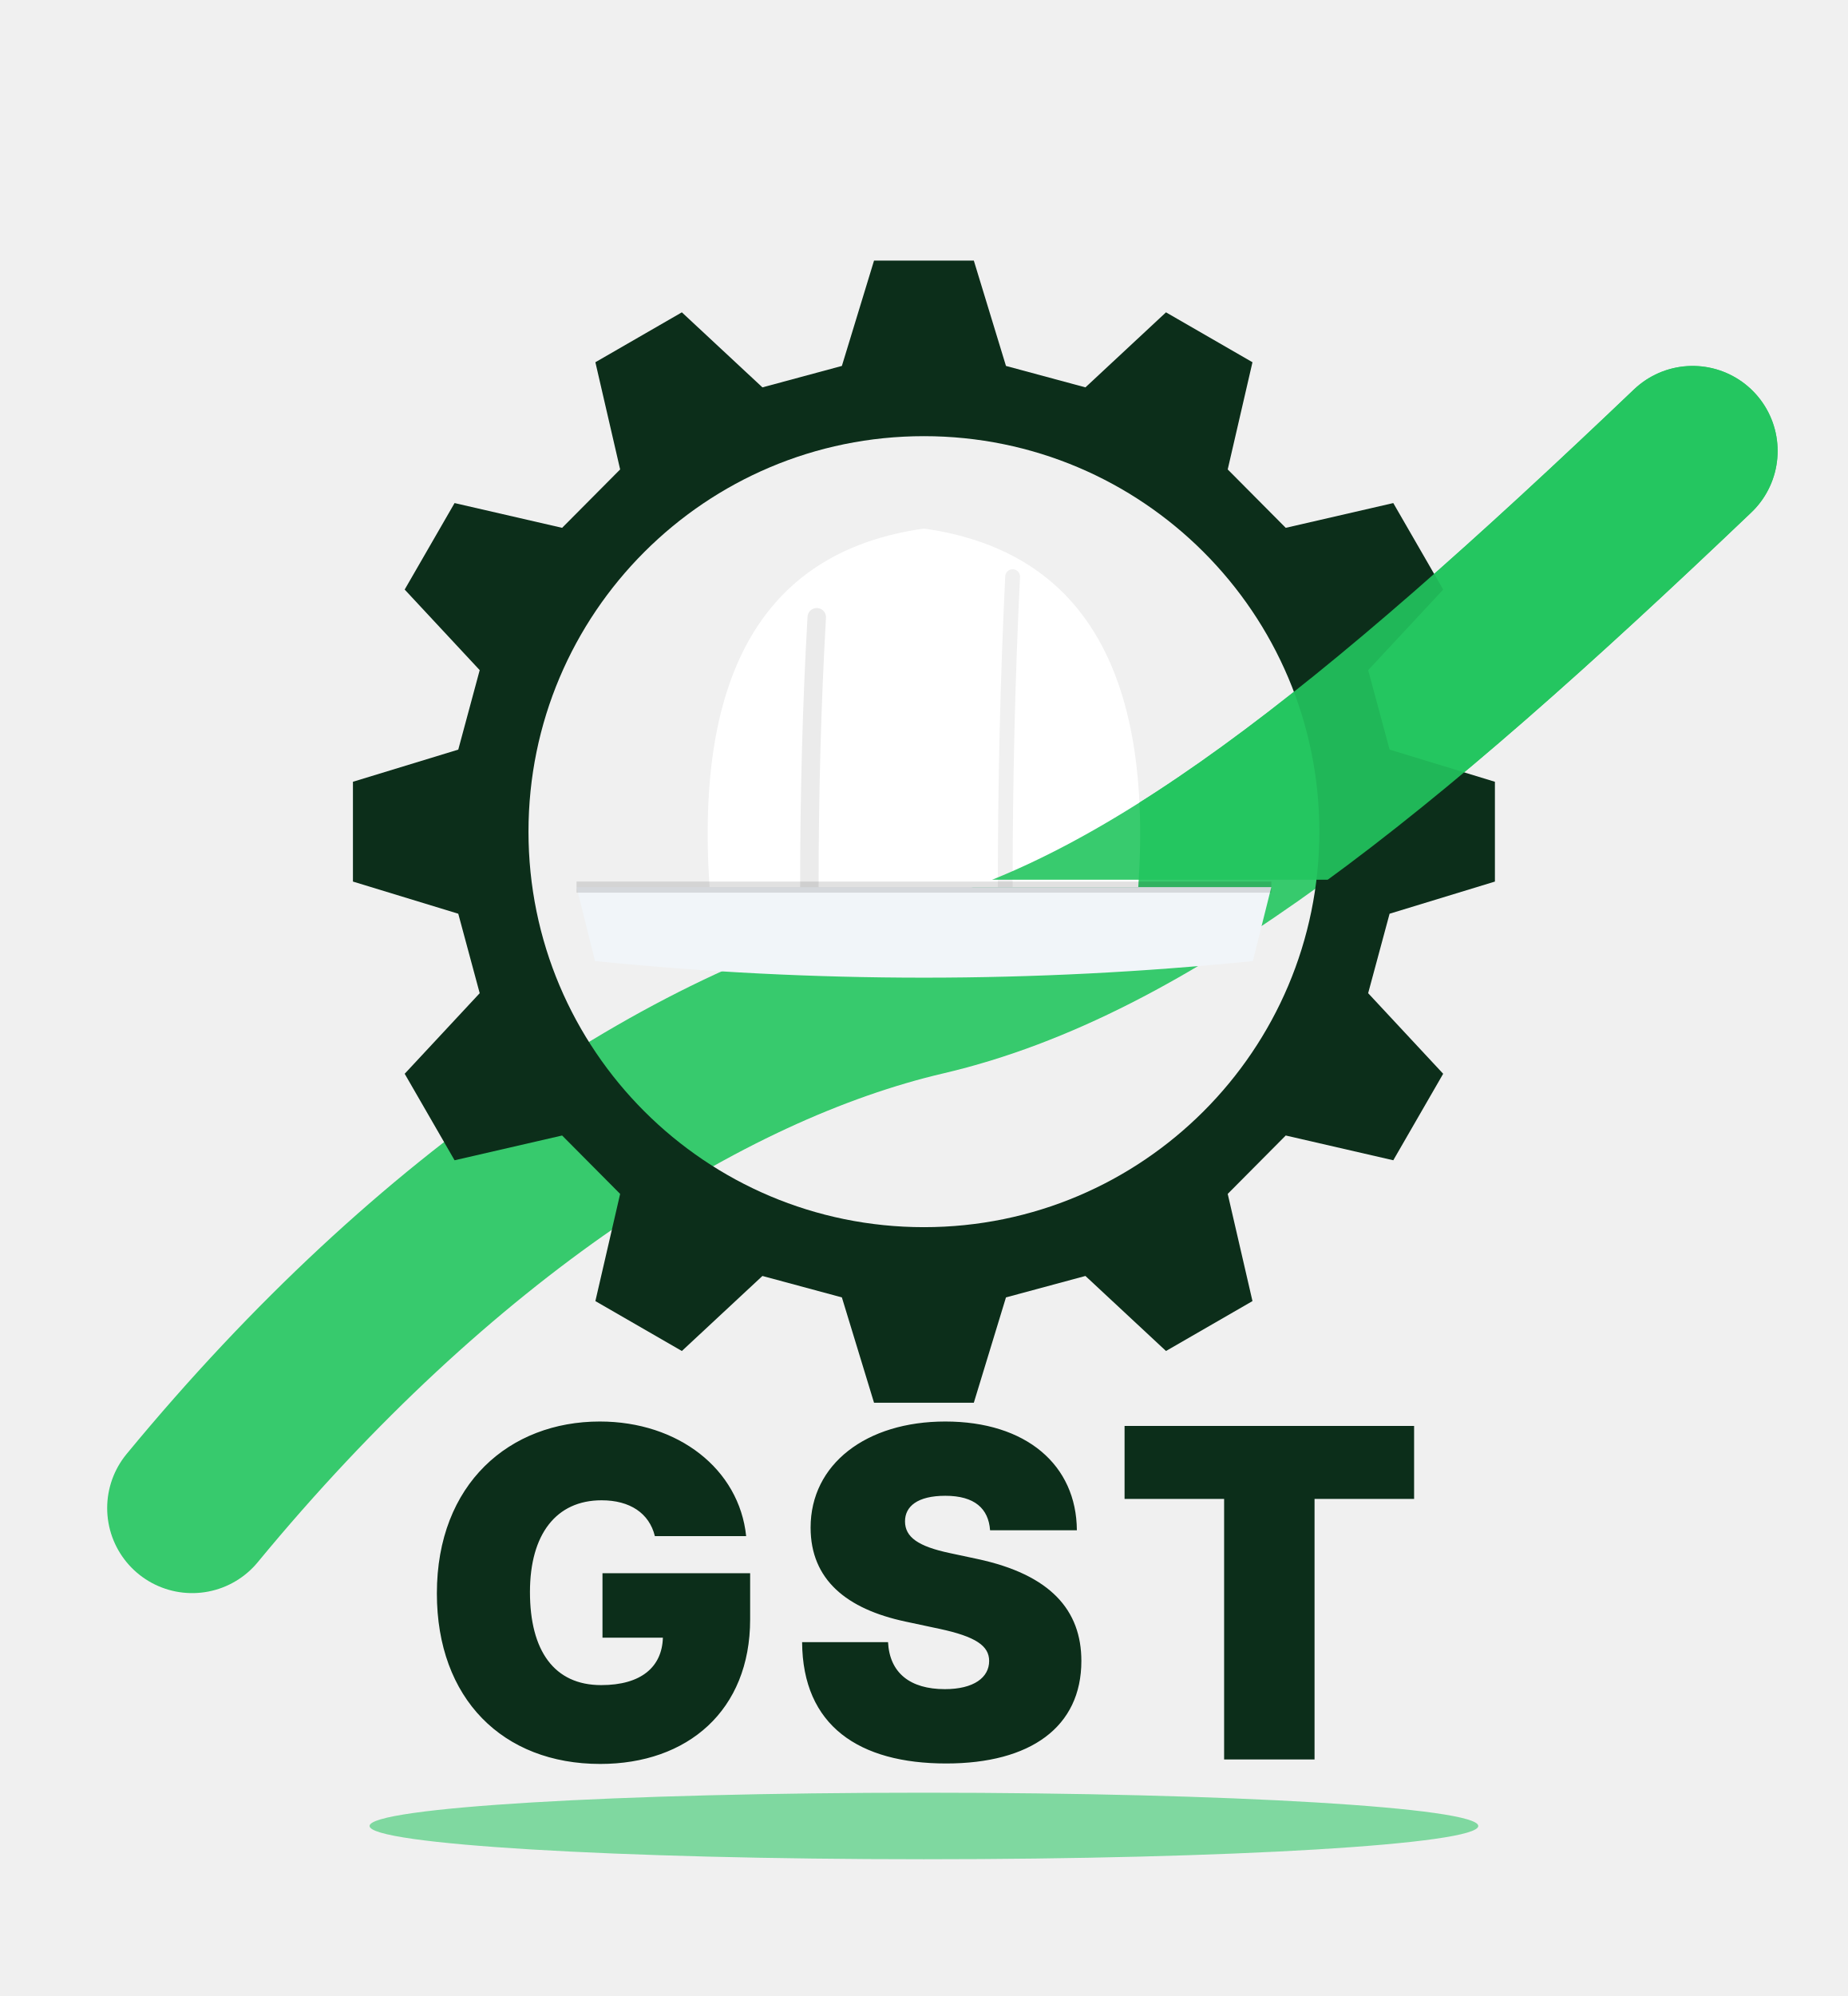
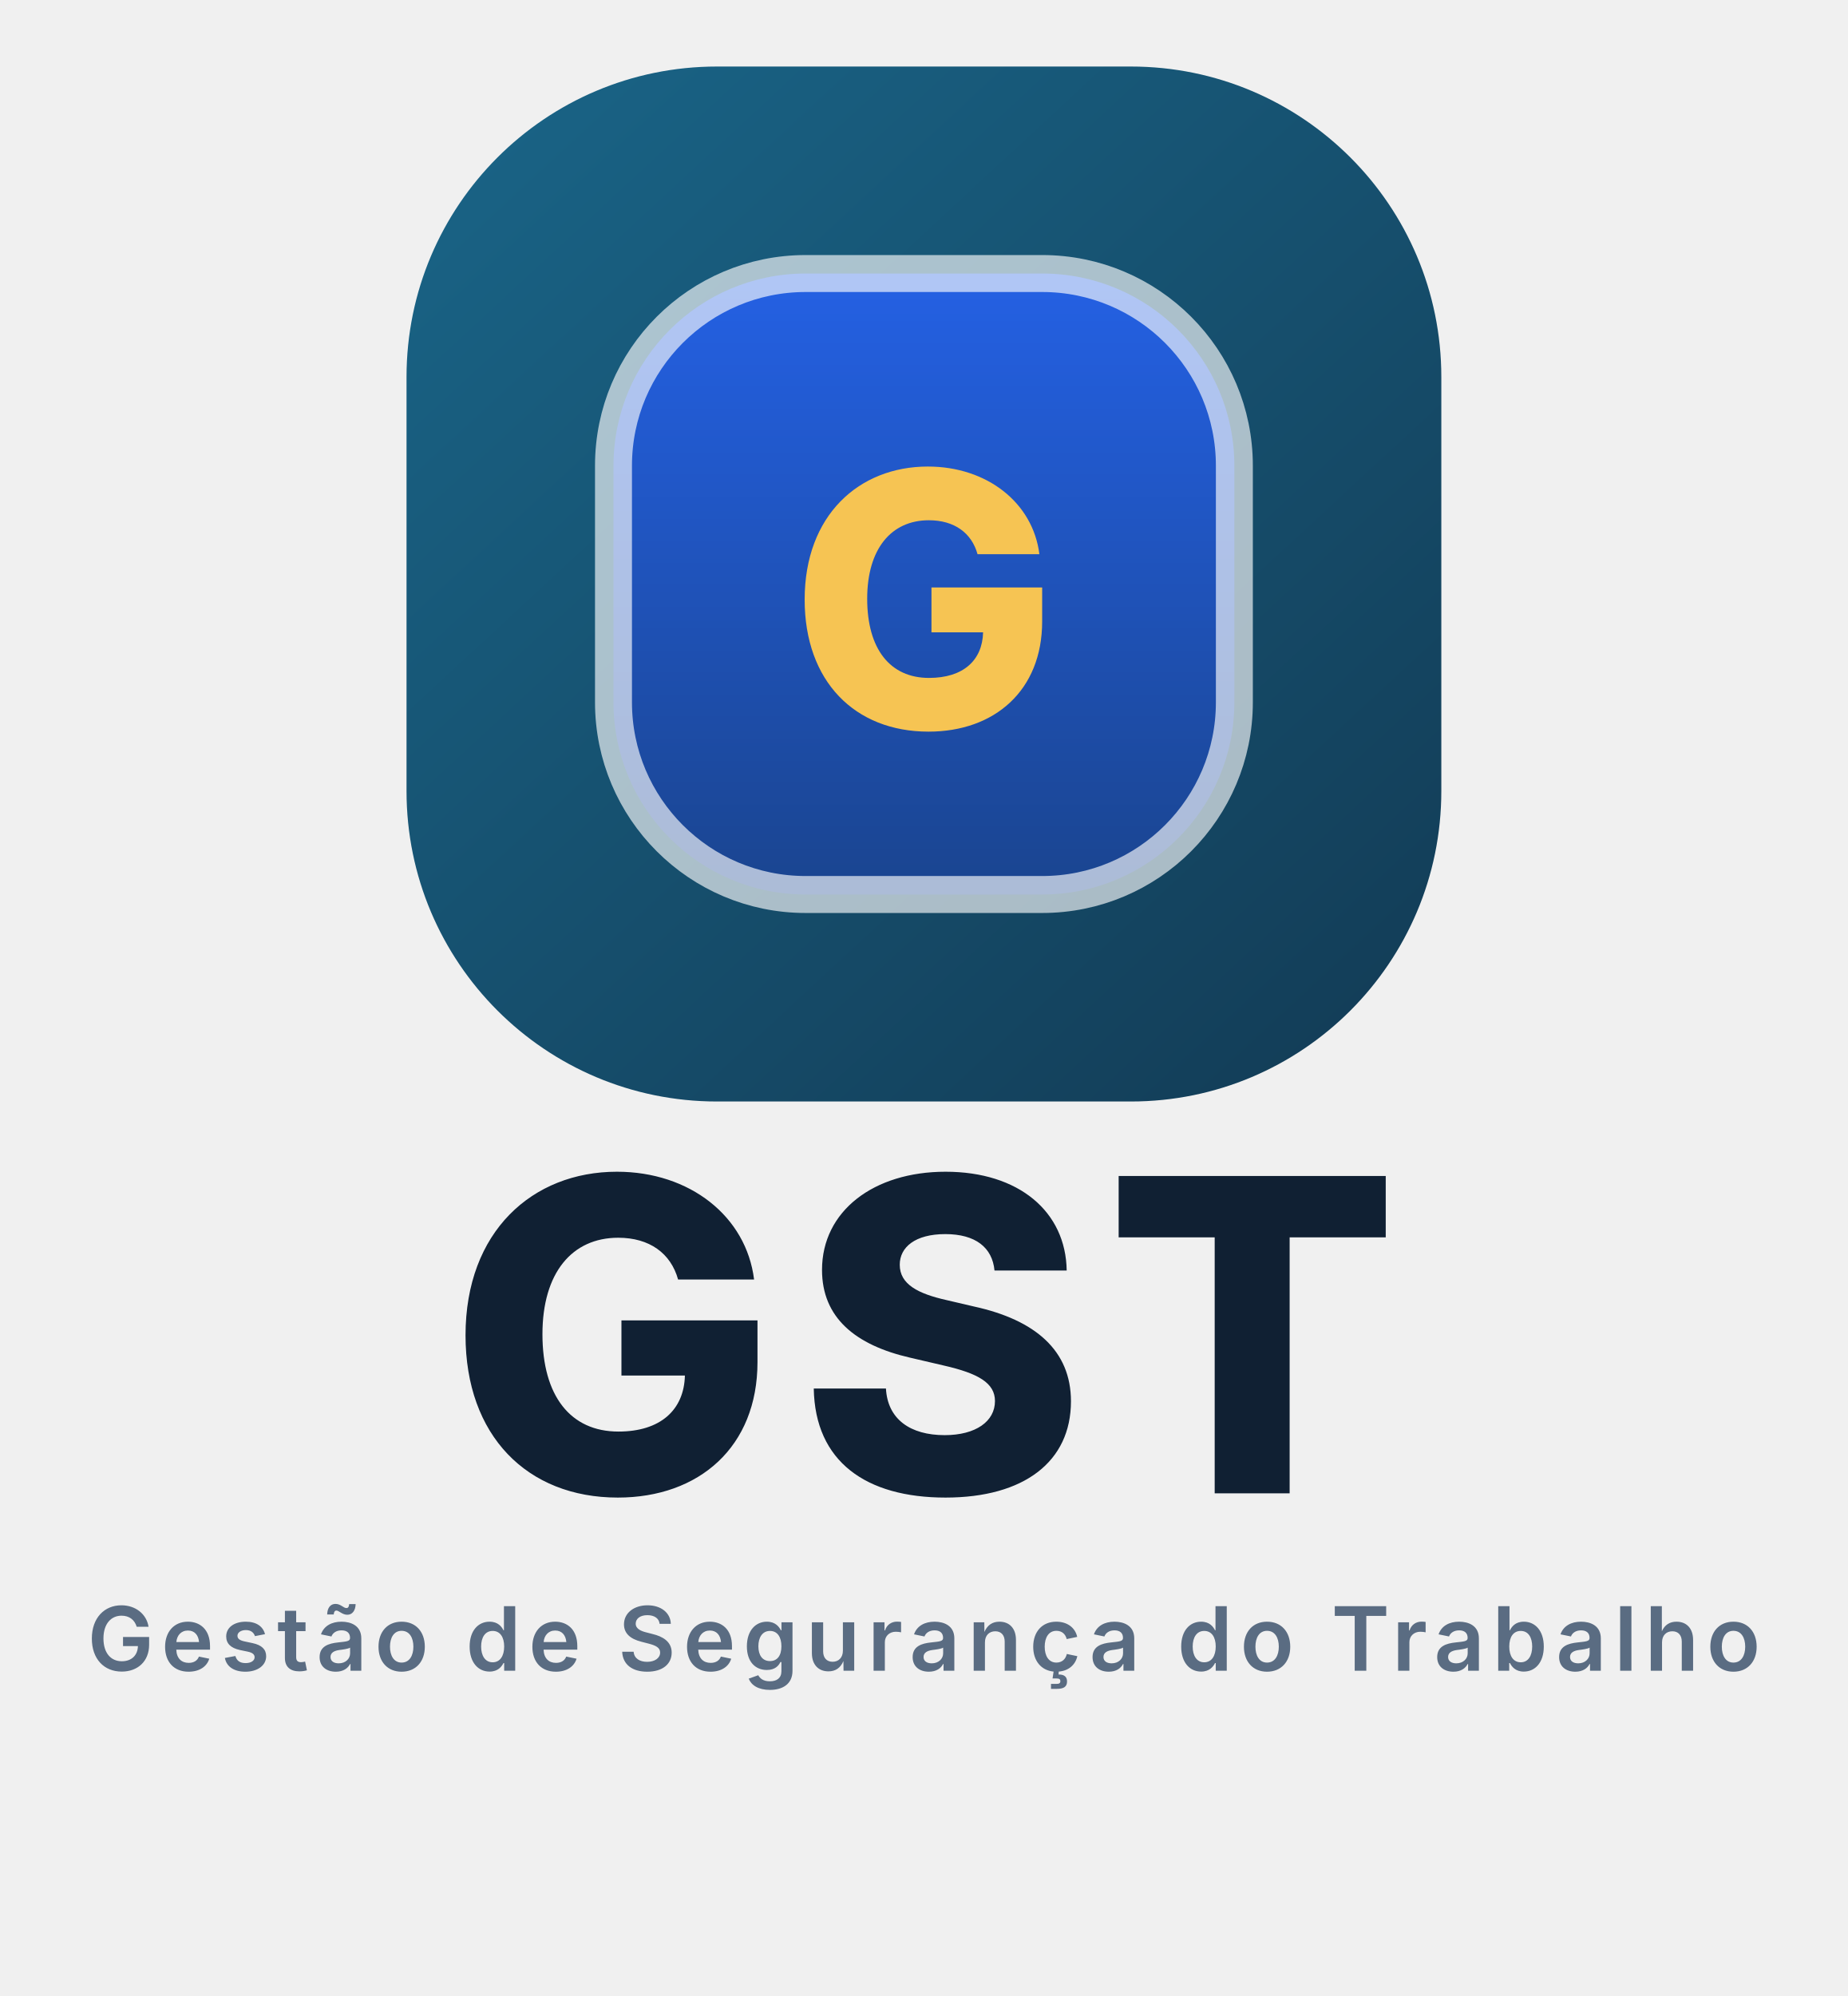
<svg xmlns="http://www.w3.org/2000/svg" viewBox="0 0 500 540" fill="none">
  <defs>
-     <mask id="hub2">
-       <rect width="500" height="540" fill="white" />
-       <circle cx="250" cy="225" r="107" fill="black" />
-     </mask>
-     <clipPath id="front2">
-       <rect x="210" y="0" width="290" height="238" />
-     </clipPath>
+     <linearGradient id="bg" x1="0" y1="0" x2="500" y2="540" gradientUnits="userSpaceOnUse">
+       <stop offset="0" stop-color="#1B6F94" />
+       <stop offset="1" stop-color="#0E1F33" />
+     </linearGradient>
+     <linearGradient id="core" x1="250" y1="60" x2="250" y2="292" gradientUnits="userSpaceOnUse">
+       <stop offset="0" stop-color="#2563EB" />
+       <stop offset="1" stop-color="#173C76" />
+     </linearGradient>
  </defs>
-   <path d="M 52,408 C 118,328 190,282 250,268 C 310,254 372,204 458,122" stroke="#22c55e" stroke-width="46" fill="none" stroke-linecap="round" opacity="0.90" />
-   <polygon points="       227.8,99 236.5,70.5 263.5,70.5 272.2,99       293.7,104.8 315.5,84.5 338.9,98 332.2,127       347.9,142.8 377,136.1 390.5,159.5 370.2,181.3       376,202.8 404.5,211.5 404.5,238.5 376,247.2       370.2,268.7 390.5,290.5 377,313.9 347.9,307.2       332.2,323 338.9,352 315.5,365.5 293.7,345.2       272.2,351 263.5,379.5 236.5,379.5 227.8,351       206.3,345.2 184.5,365.5 161.1,352 167.8,323       152.1,307.2 123,313.9 109.5,290.5 129.8,268.7       124,247.2 95.5,238.5 95.5,211.5 124,202.8       129.8,181.3 109.5,159.5 123,136.1 152.1,142.8       167.8,127 161.1,98 184.5,84.5 206.3,104.8" fill="#0c2e1a" mask="url(#hub2)" />
-   <path d="M 192,240 Q 186,152 250,143 Q 314,152 308,240 Z" fill="#ffffff" />
-   <path d="M 221,167 Q 219,202 219,240" stroke="rgba(0,0,0,0.08)" stroke-width="5" fill="none" stroke-linecap="round" />
-   <path d="M 274,156 Q 272,197 272,240" stroke="rgba(0,0,0,0.06)" stroke-width="4" fill="none" stroke-linecap="round" />
-   <path d="M 156,240 L 344,240 L 339,260 Q 250,269 161,260 Z" fill="#f1f5f9" />
-   <line x1="156" y1="240" x2="344" y2="240" stroke="rgba(0,0,0,0.12)" stroke-width="3" />
-   <path d="M 52,408 C 118,328 190,282 250,268 C 310,254 372,204 458,122" stroke="#22c55e" stroke-width="46" fill="none" stroke-linecap="round" opacity="0.90" clip-path="url(#front2)" />
-   <text x="250" y="476" text-anchor="middle" font-family="Inter,Arial Black,Roboto,sans-serif" font-size="124" font-weight="900" fill="#0c2e1a" letter-spacing="6">GST</text>
-   <ellipse cx="250" cy="494" rx="150" ry="9" fill="#22c55e" opacity="0.55" />
+   <rect x="110" y="18" width="280" height="280" rx="84" fill="url(#bg)" />
+   <rect x="166" y="74" width="168" height="168" rx="52" fill="url(#core)" stroke="#FFFFFF" stroke-opacity="0.64" stroke-width="10" />
+   <text x="250" y="197" text-anchor="middle" font-family="Inter, Segoe UI, Roboto, Arial, sans-serif" font-size="96" font-weight="800" letter-spacing="2" fill="#F6C453">
+     G
+   </text>
+   <text x="250" y="404" text-anchor="middle" font-family="Inter, Segoe UI, Roboto, Arial, sans-serif" font-size="118" font-weight="800" letter-spacing="6" fill="#102033">
+     GST
+   </text>
+   <text x="250" y="452" text-anchor="middle" font-family="Inter, Segoe UI, Roboto, Arial, sans-serif" font-size="24" font-weight="600" letter-spacing="2" fill="#5A6C82">
+     Gestão de Segurança do Trabalho
+   </text>
</svg>
